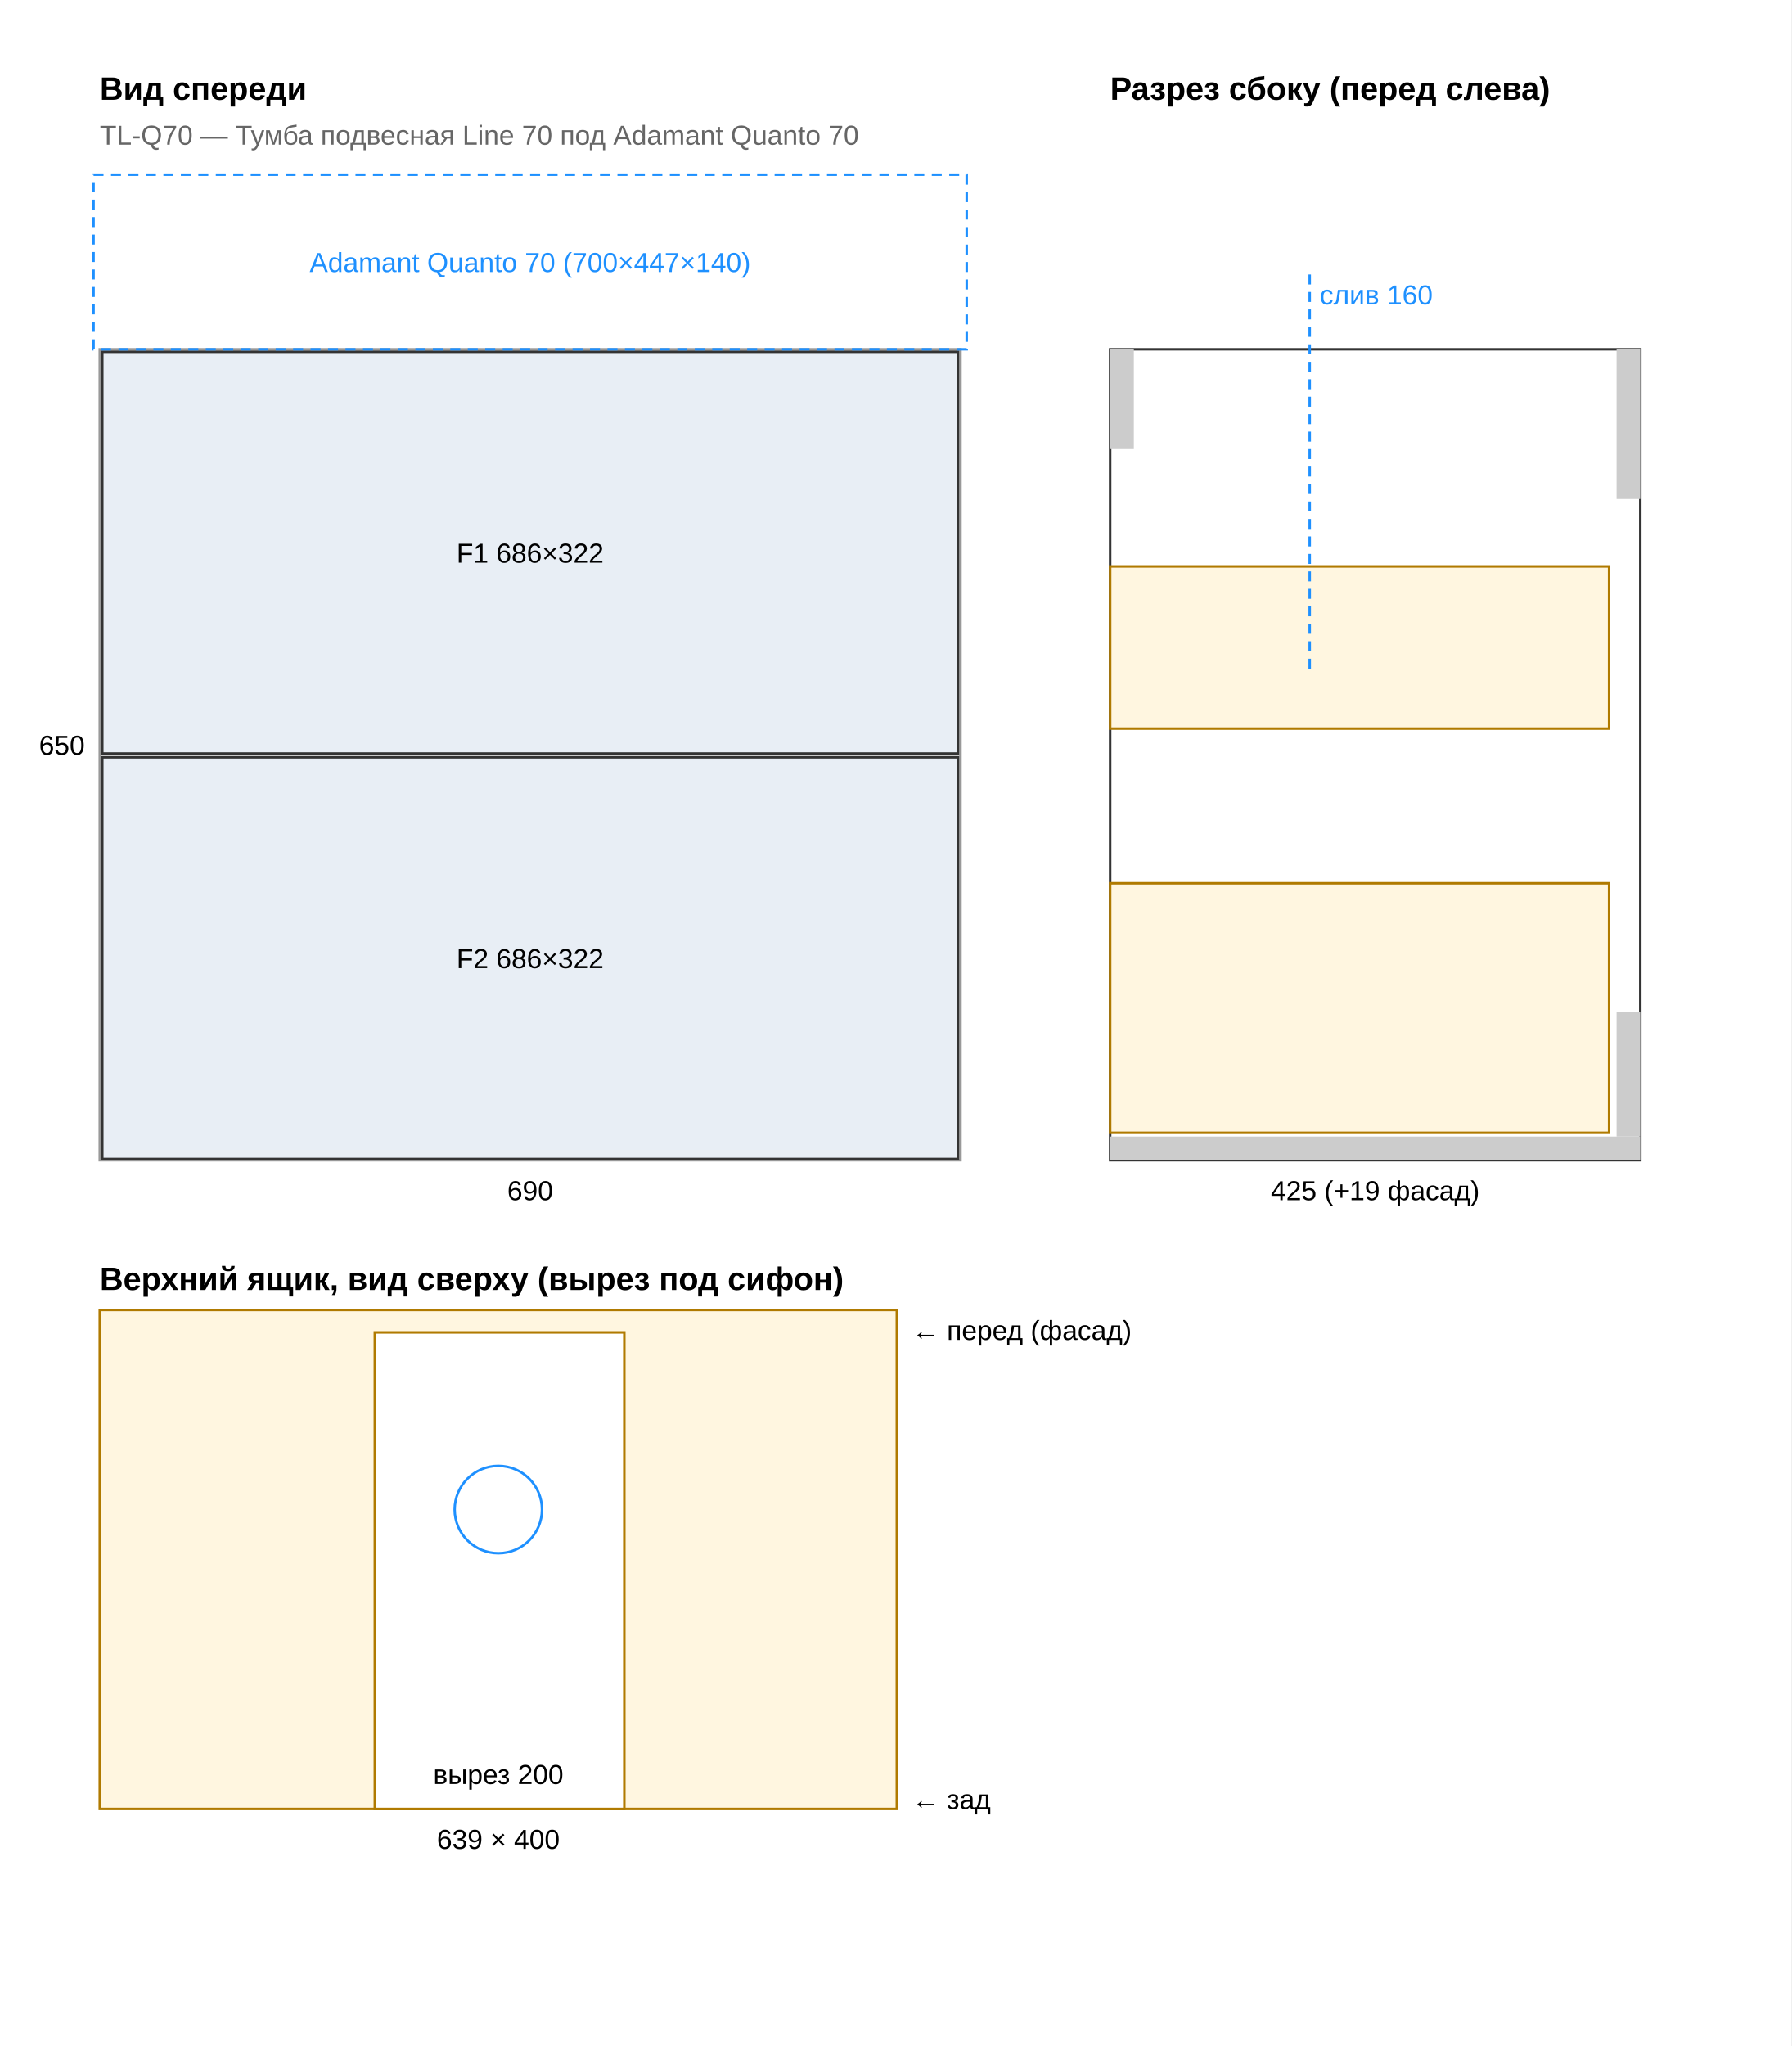
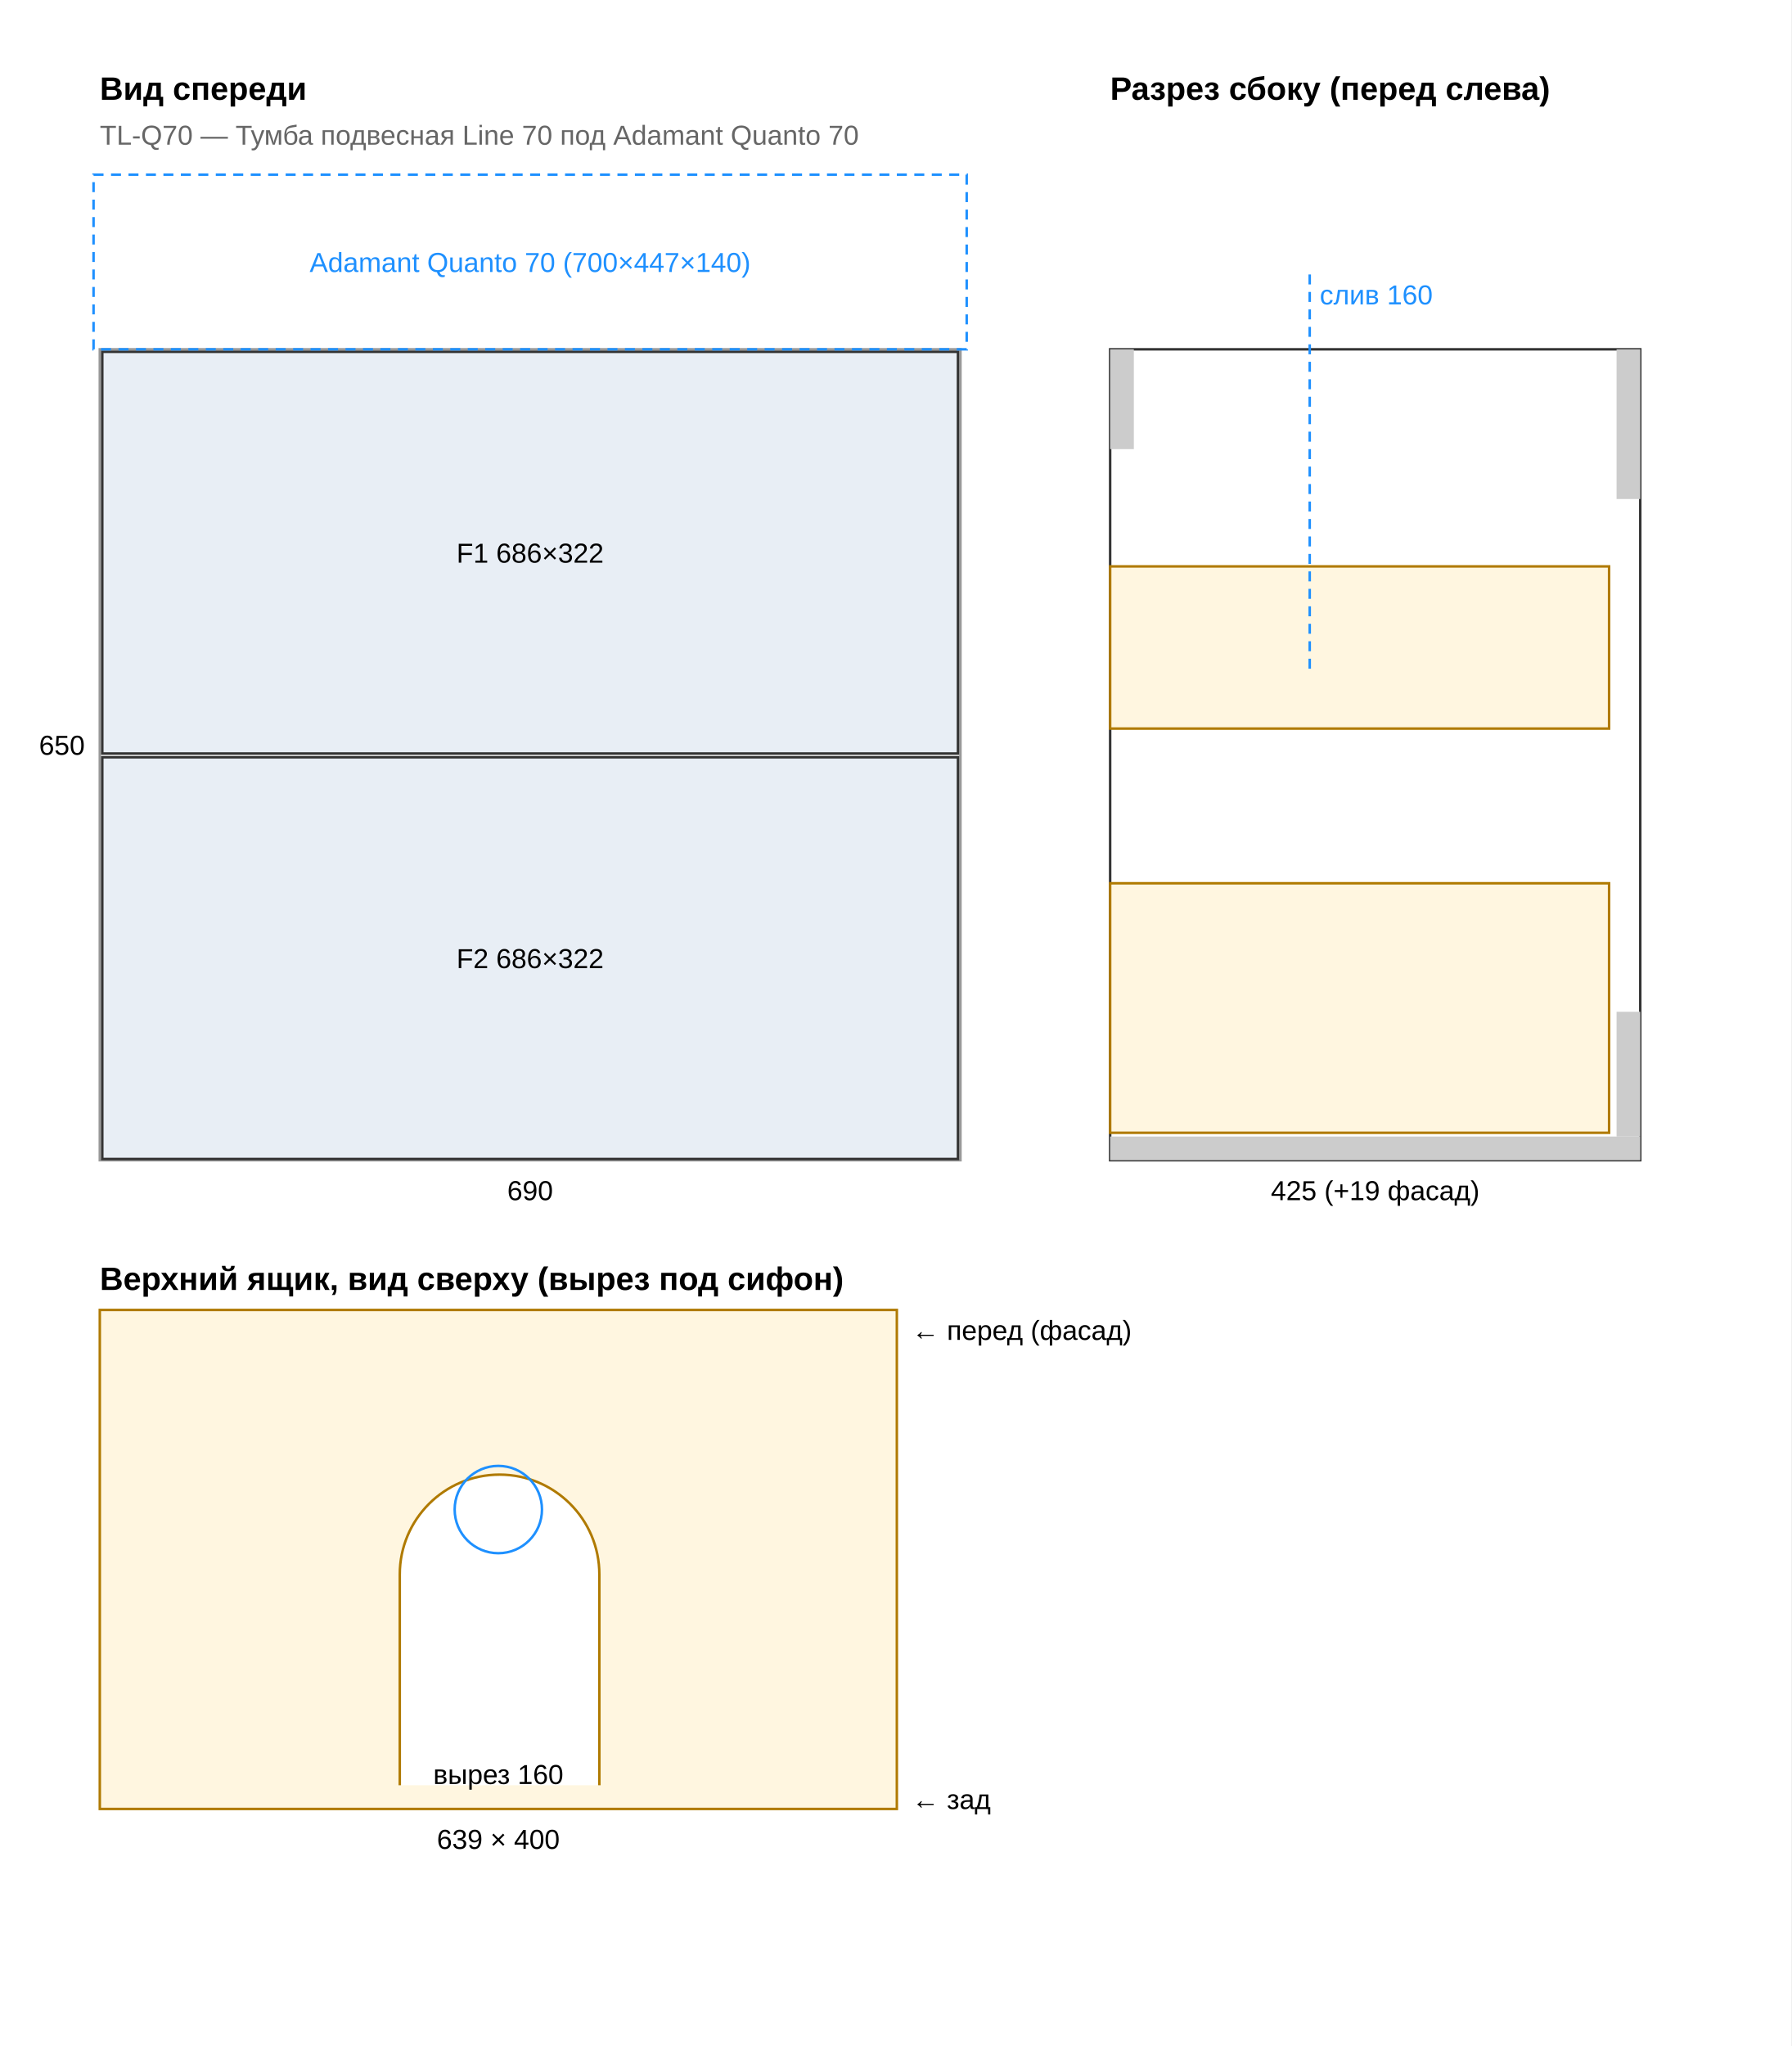
<svg xmlns="http://www.w3.org/2000/svg" width="718" height="820" viewBox="0 0 718 820" font-family="Arial" font-size="11">
  <rect width="100%" height="100%" fill="white" />
  <text x="40" y="40" font-size="13" font-weight="bold">Вид спереди</text>
  <rect x="40" y="140.0" width="345.0" height="325.0" fill="#f4f4f4" stroke="#999" />
  <rect x="41.0" y="141.0" width="343.0" height="161.0" fill="#e8eef5" stroke="#333" />
  <text x="212.5" y="225.5" text-anchor="middle">F1 686×322</text>
  <rect x="41.0" y="303.5" width="343.0" height="161.0" fill="#e8eef5" stroke="#333" />
  <text x="212.5" y="388.0" text-anchor="middle">F2 686×322</text>
  <rect x="37.5" y="70.0" width="350.0" height="70.0" fill="none" stroke="#1E90FF" stroke-dasharray="4 3" />
  <text x="212.5" y="109.0" text-anchor="middle" fill="#1E90FF">Adamant Quanto 70 (700×447×140)</text>
  <text x="40" y="58" fill="#666">TL-Q70 — Тумба подвесная Line 70 под Adamant Quanto 70</text>
  <text x="212.5" y="481.0" text-anchor="middle">690</text>
  <text x="34" y="302.5" text-anchor="end">650</text>
  <text x="445.0" y="40" font-size="13" font-weight="bold">Разрез сбоку (перед слева)</text>
  <rect x="445.0" y="140.0" width="212.5" height="325.0" fill="none" stroke="#333" />
  <rect x="445.0" y="455.5" width="212.5" height="9.5" fill="#ccc" />
  <rect x="445.0" y="140.0" width="9.5" height="40.0" fill="#ccc" />
  <rect x="648.0" y="140.0" width="9.5" height="60.0" fill="#ccc" />
  <rect x="648.0" y="405.5" width="9.5" height="50.0" fill="#ccc" />
  <rect x="445.0" y="354.0" width="200.0" height="100.0" fill="#fff6e0" stroke="#b07a00" />
  <rect x="445.0" y="227.0" width="200.0" height="65.0" fill="#fff6e0" stroke="#b07a00" />
  <line x1="525.0" y1="110.0" x2="525.0" y2="270.0" stroke="#1E90FF" stroke-dasharray="4 3" />
  <text x="529.0" y="122.0" fill="#1E90FF">слив 160</text>
  <text x="551.25" y="481.0" text-anchor="middle">425 (+19 фасад)</text>
  <text x="40" y="517.0" font-size="13" font-weight="bold">Верхний ящик, вид сверху (вырез под сифон)</text>
  <rect x="40" y="525.0" width="319.5" height="200.0" fill="#fff6e0" stroke="#b07a00" />
-   <rect x="150.25" y="534.0" width="100.0" height="191.0" fill="white" stroke="#b07a00" />
+   <path d="M160.25,715.5 V631.0 A40.0,40.0 0 0 1 240.25,631.0 V715.5" fill="white" stroke="#b07a00" />
  <circle cx="199.75" cy="605.0" r="17.5" fill="none" stroke="#1E90FF" />
-   <text x="199.75" y="715.0" text-anchor="middle">вырез 200</text>
+   <text x="199.75" y="715.0" text-anchor="middle">вырез 160</text>
  <text x="365.5" y="537.0">← перед (фасад)</text>
  <text x="365.5" y="725.0">← зад</text>
  <text x="199.75" y="741.0" text-anchor="middle">639 × 400</text>
</svg>
